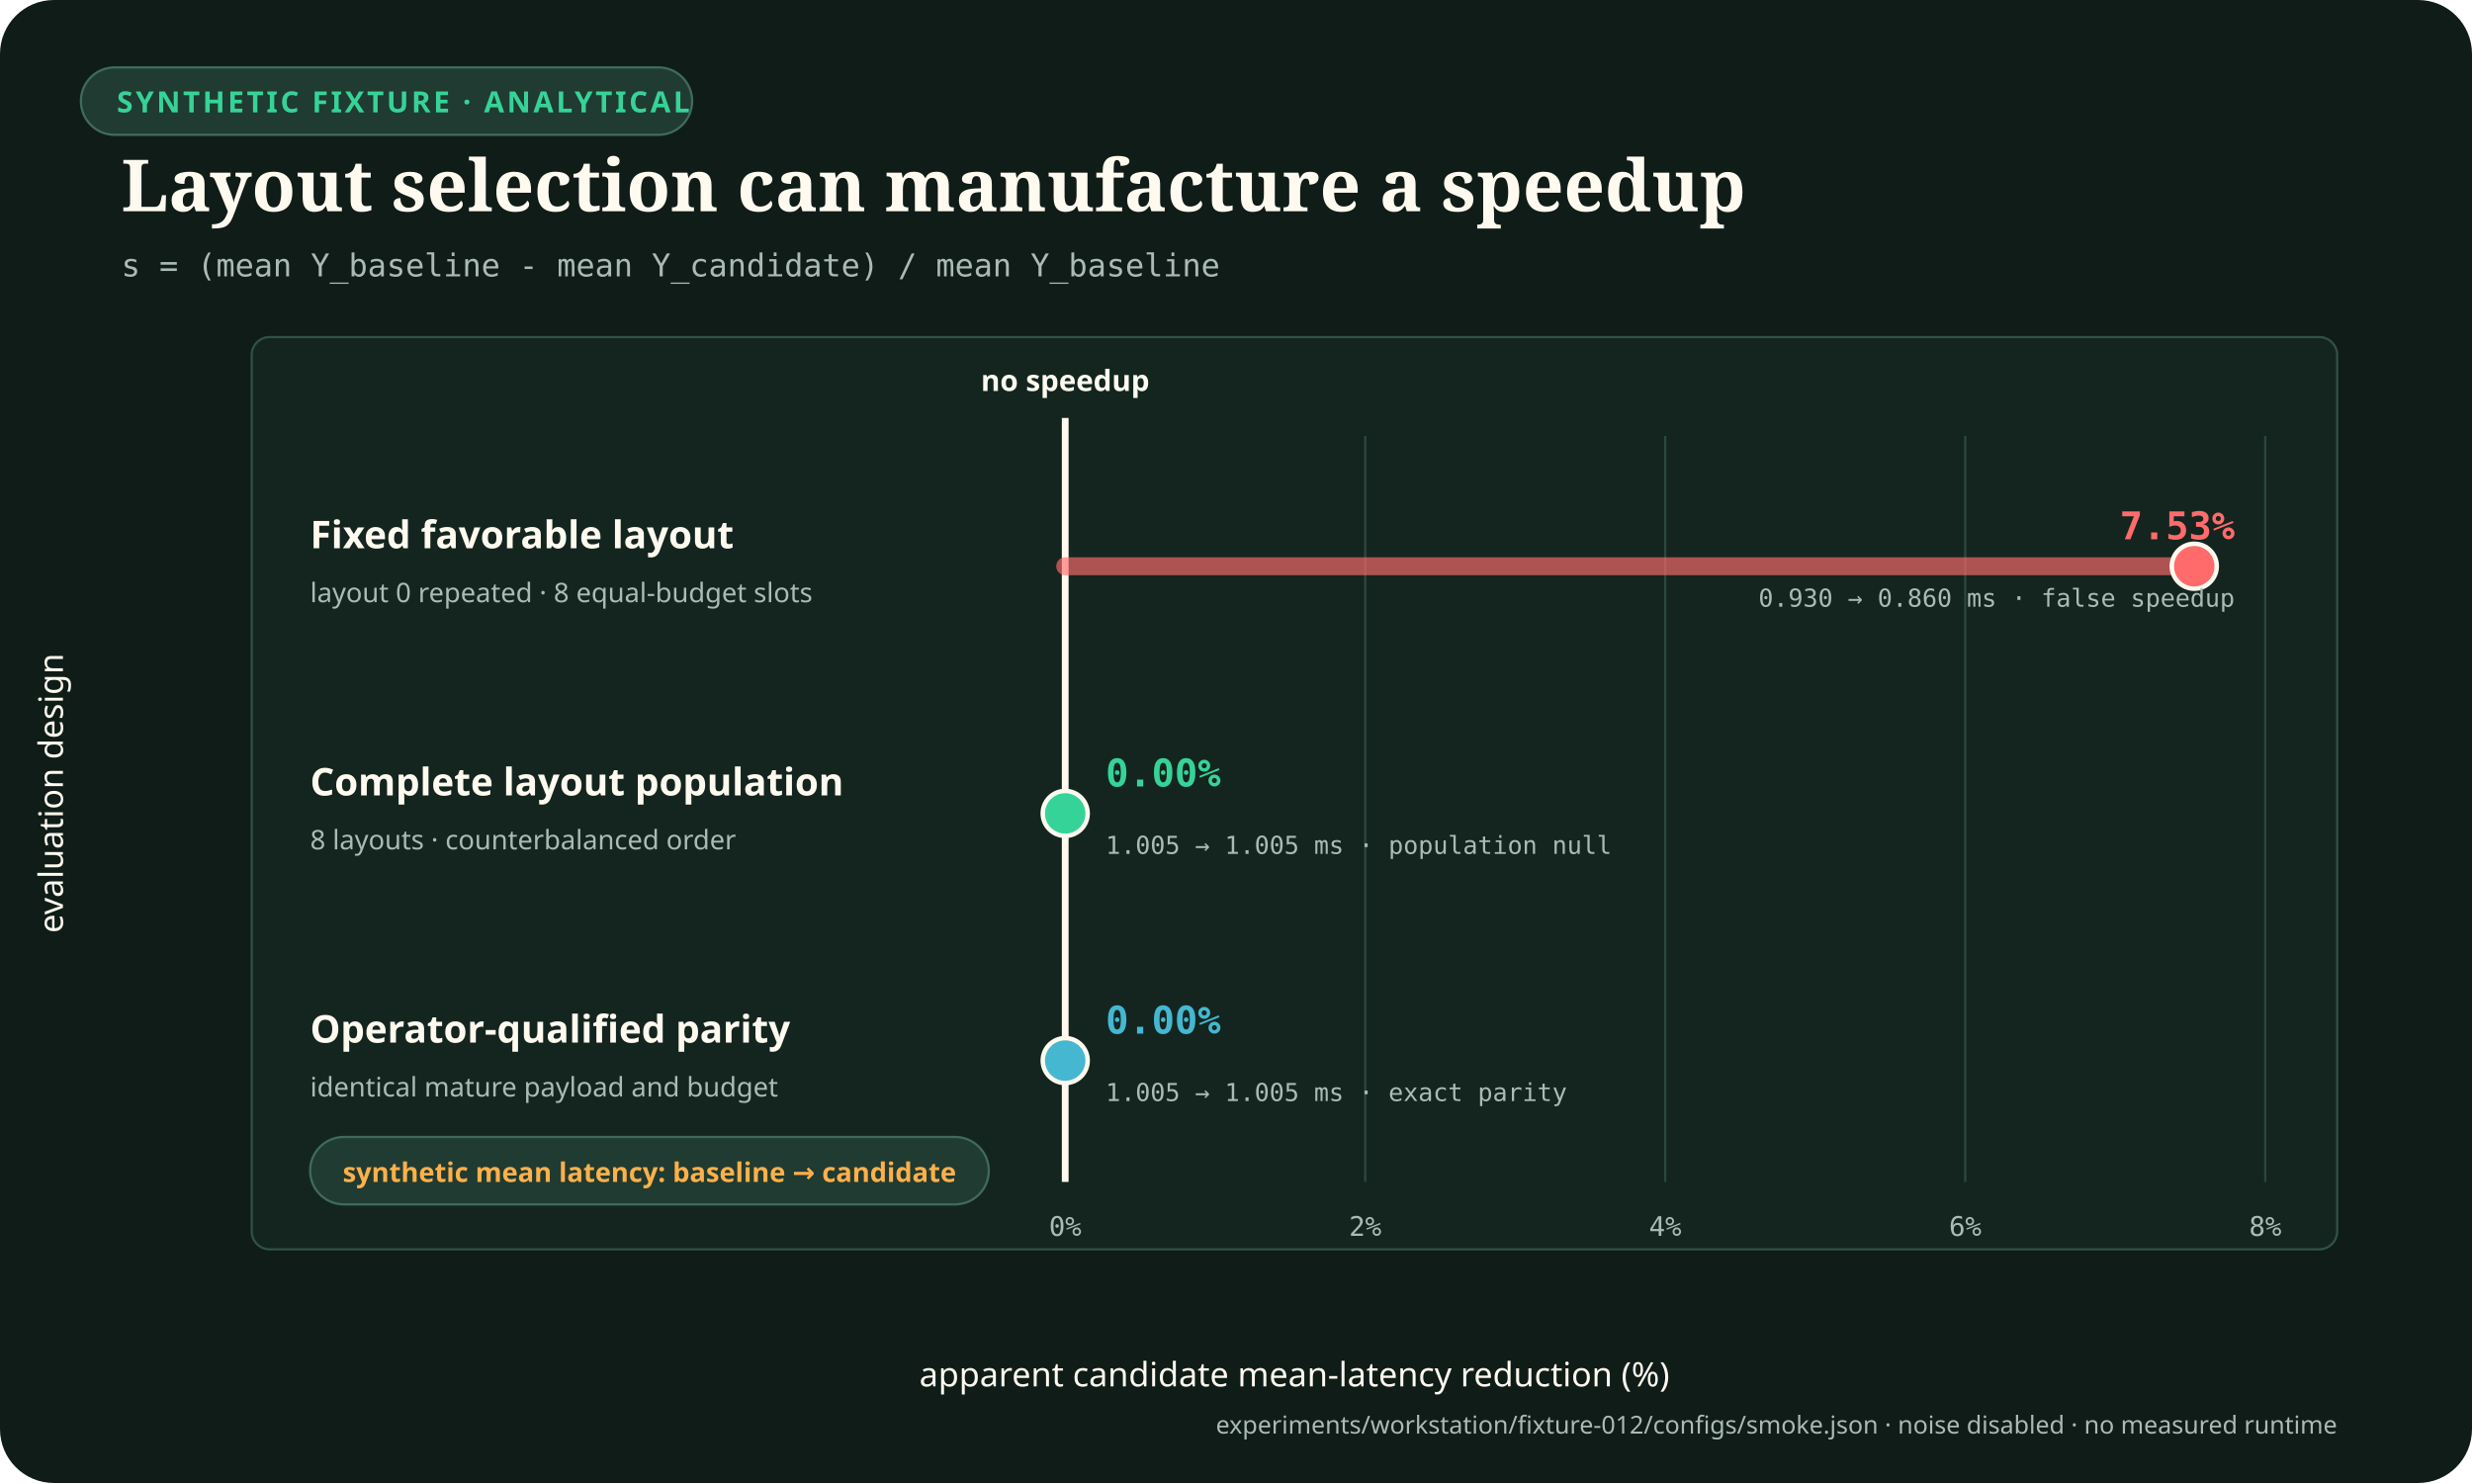
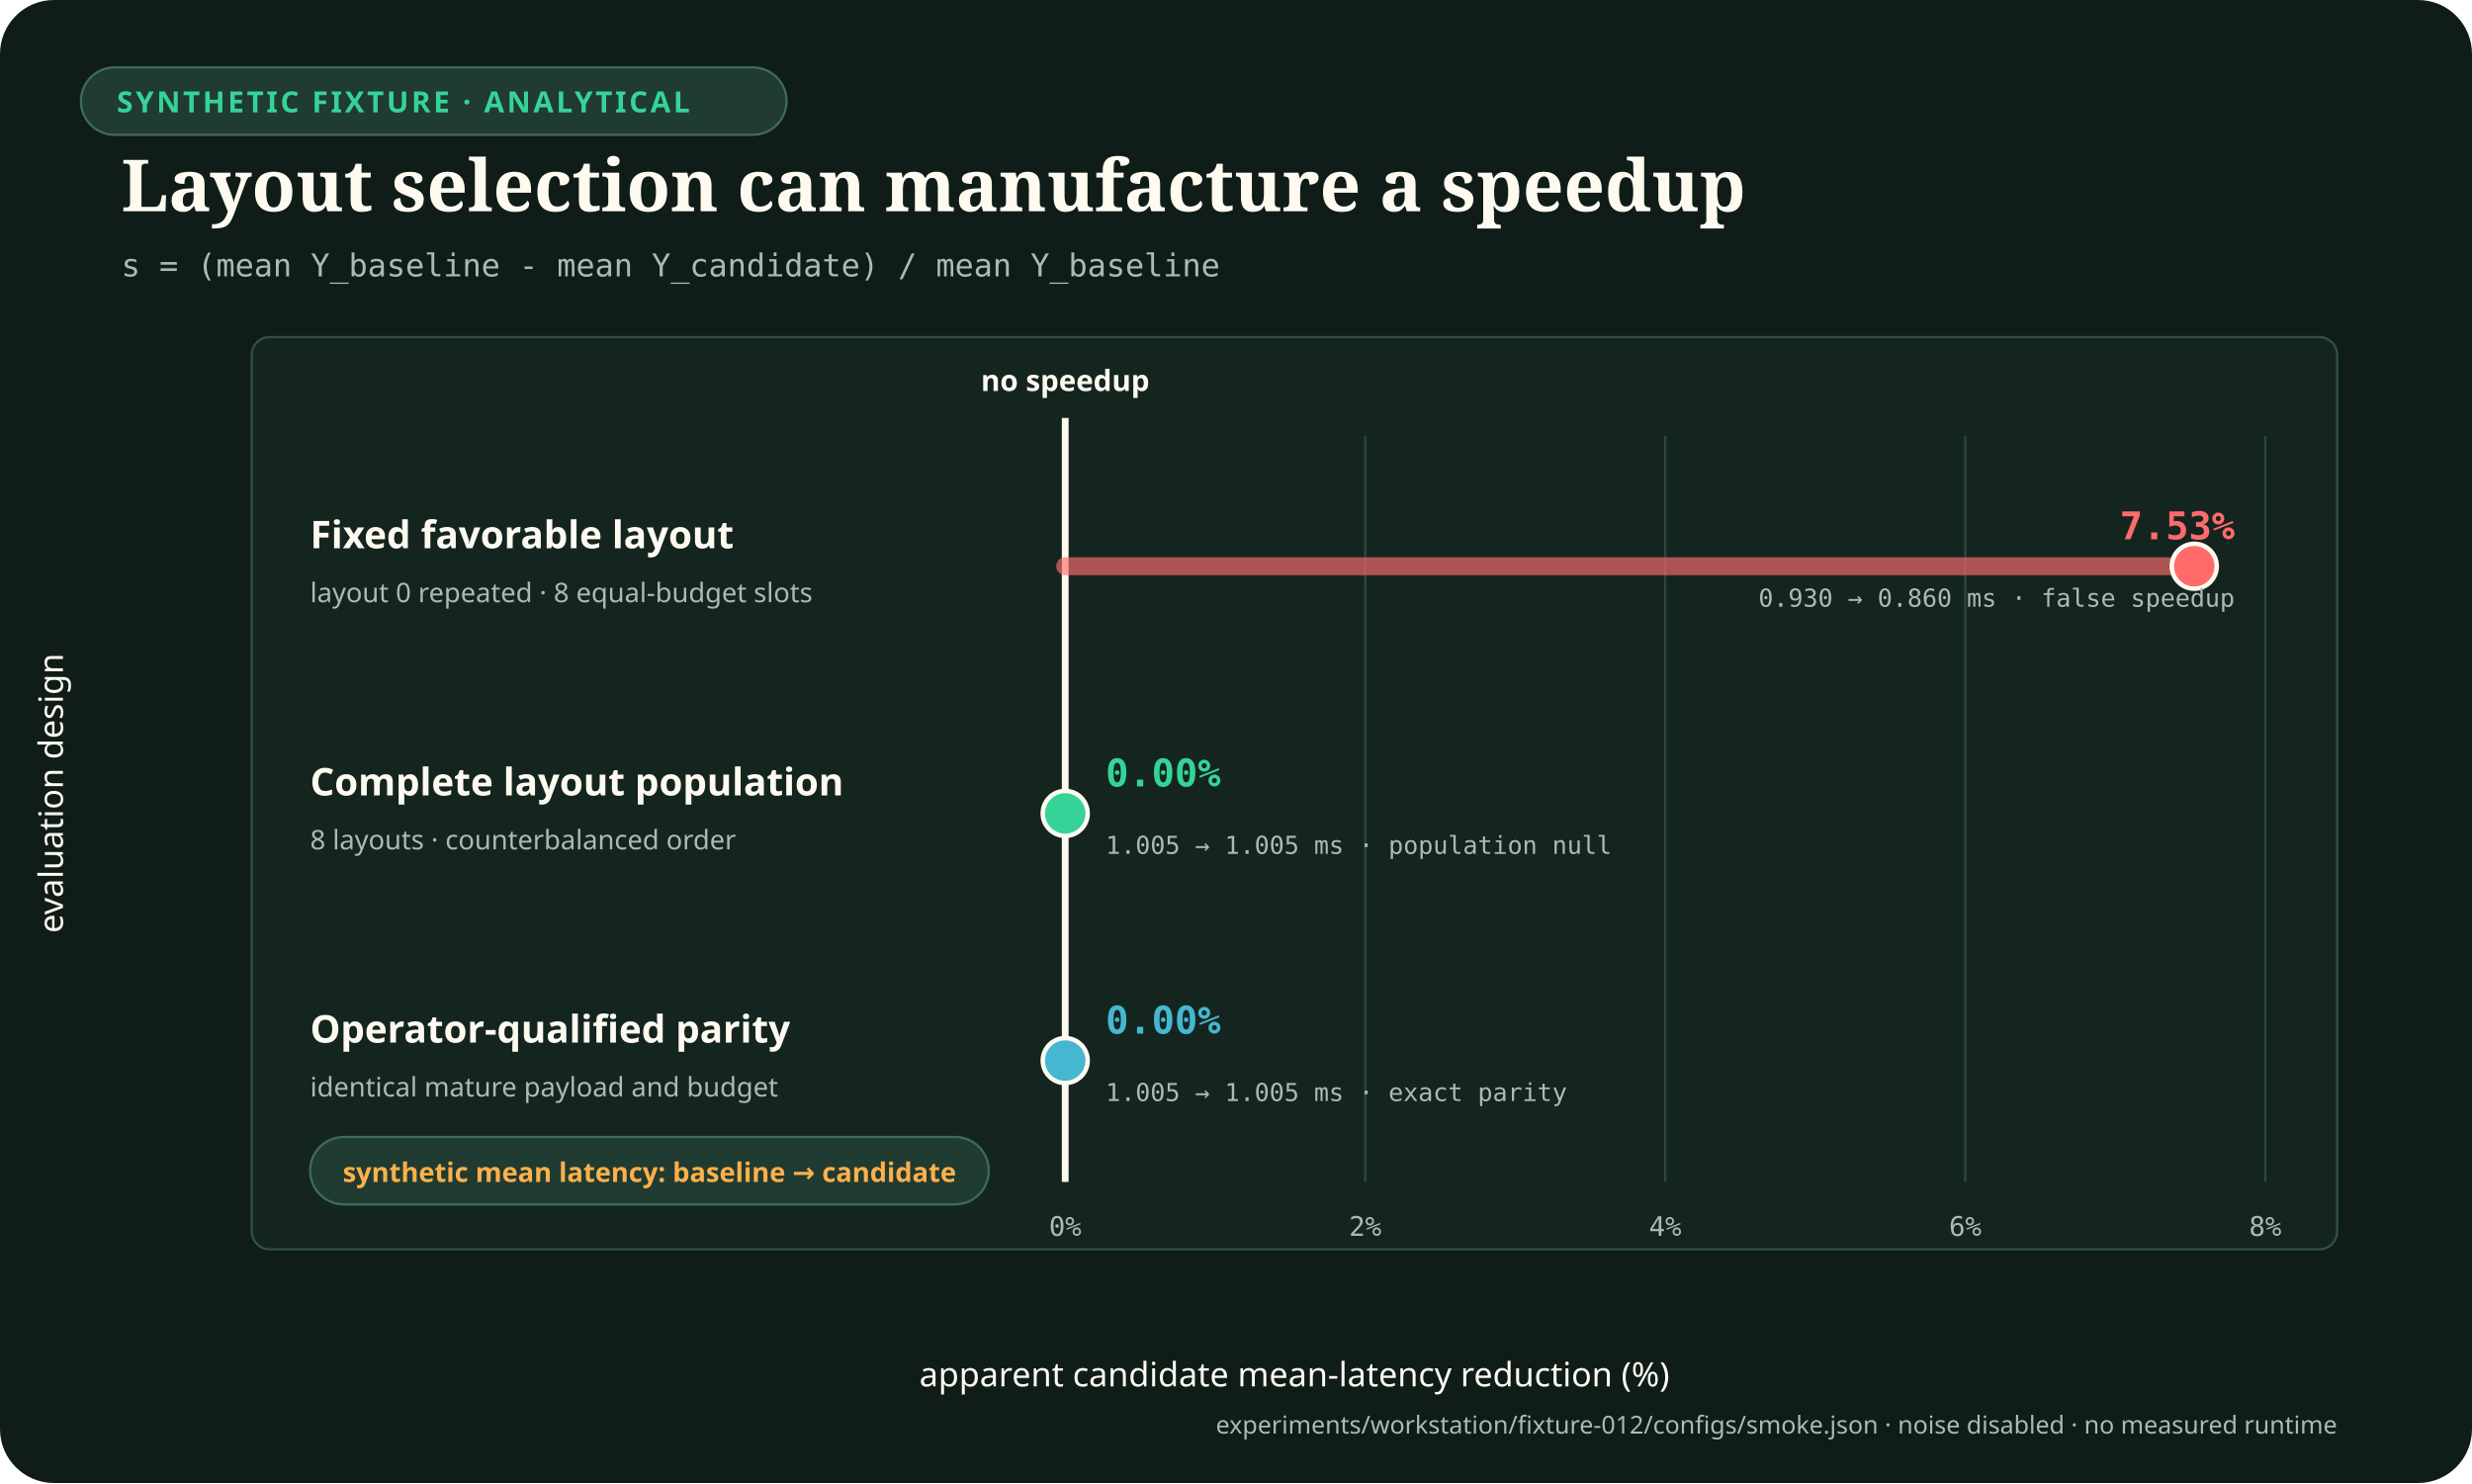
<svg xmlns="http://www.w3.org/2000/svg" width="1100" height="660" viewBox="0 0 1100 660" role="img" aria-labelledby="title desc">
  <rect width="1100" height="660" rx="24" fill="#101c18" />
-   <rect x="36" y="30" width="272" height="30" rx="15" fill="#203b31" stroke="#3f6b5b" />
+   <rect x="36" y="30" width="314" height="30" rx="15" fill="#203b31" stroke="#3f6b5b" />
  <text x="52" y="50" fill="#36d399" font-family="Segoe UI, sans-serif" font-size="13" font-weight="700" letter-spacing="1.2">SYNTHETIC FIXTURE · ANALYTICAL</text>
  <text x="54" y="94" fill="#fffaf0" font-family="Georgia, serif" font-size="32" font-weight="700">Layout selection can manufacture a speedup</text>
  <text x="54" y="123" fill="#aabbb4" font-family="Cascadia Mono, monospace" font-size="14">s = (mean Y_baseline - mean Y_candidate) / mean Y_baseline</text>
  <rect x="112" y="150" width="928" height="406" rx="8" fill="#14251f" stroke="#315047" />
  <line x1="474" y1="194" x2="474" y2="526" stroke="#315047" stroke-width="1" opacity=".8" />
  <text x="474" y="550" fill="#aabbb4" font-family="Cascadia Mono, monospace" font-size="12" text-anchor="middle">0%</text>
  <line x1="607.5" y1="194" x2="607.5" y2="526" stroke="#315047" stroke-width="1" opacity=".8" />
  <text x="607.5" y="550" fill="#aabbb4" font-family="Cascadia Mono, monospace" font-size="12" text-anchor="middle">2%</text>
  <line x1="741" y1="194" x2="741" y2="526" stroke="#315047" stroke-width="1" opacity=".8" />
  <text x="741" y="550" fill="#aabbb4" font-family="Cascadia Mono, monospace" font-size="12" text-anchor="middle">4%</text>
  <line x1="874.5" y1="194" x2="874.5" y2="526" stroke="#315047" stroke-width="1" opacity=".8" />
  <text x="874.5" y="550" fill="#aabbb4" font-family="Cascadia Mono, monospace" font-size="12" text-anchor="middle">6%</text>
  <line x1="1008" y1="194" x2="1008" y2="526" stroke="#315047" stroke-width="1" opacity=".8" />
  <text x="1008" y="550" fill="#aabbb4" font-family="Cascadia Mono, monospace" font-size="12" text-anchor="middle">8%</text>
  <line x1="474" y1="186" x2="474" y2="526" stroke="#fffaf0" stroke-width="3" />
  <text x="474" y="174" fill="#fffaf0" font-family="Segoe UI, sans-serif" font-size="13" font-weight="700" text-anchor="middle">no speedup</text>
  <text x="138" y="244" fill="#fffaf0" font-family="Segoe UI, sans-serif" font-size="17" font-weight="700">Fixed favorable layout</text>
  <text x="138" y="268" fill="#aabbb4" font-family="Segoe UI, sans-serif" font-size="12">layout 0 repeated · 8 equal-budget slots</text>
  <line x1="474" y1="252" x2="976.419" y2="252" stroke="#ff6b6b" stroke-width="8" stroke-linecap="round" opacity=".65" />
  <circle cx="976.419" cy="252" r="10" fill="#ff6b6b" stroke="#fffaf0" stroke-width="2" />
  <text x="994.419" y="240" fill="#ff6b6b" font-family="Cascadia Mono, monospace" font-size="17" font-weight="700" text-anchor="end">7.53%</text>
  <text x="994.419" y="270" fill="#aabbb4" font-family="Cascadia Mono, monospace" font-size="11" text-anchor="end">0.930 → 0.860 ms · false speedup</text>
  <text x="138" y="354" fill="#fffaf0" font-family="Segoe UI, sans-serif" font-size="17" font-weight="700">Complete layout population</text>
  <text x="138" y="378" fill="#aabbb4" font-family="Segoe UI, sans-serif" font-size="12">8 layouts · counterbalanced order</text>
  <line x1="474" y1="362" x2="474" y2="362" stroke="#36d399" stroke-width="8" stroke-linecap="round" opacity=".65" />
  <circle cx="474" cy="362" r="10" fill="#36d399" stroke="#fffaf0" stroke-width="2" />
  <text x="492" y="350" fill="#36d399" font-family="Cascadia Mono, monospace" font-size="17" font-weight="700" text-anchor="start">0.00%</text>
  <text x="492" y="380" fill="#aabbb4" font-family="Cascadia Mono, monospace" font-size="11" text-anchor="start">1.005 → 1.005 ms · population null</text>
  <text x="138" y="464" fill="#fffaf0" font-family="Segoe UI, sans-serif" font-size="17" font-weight="700">Operator-qualified parity</text>
  <text x="138" y="488" fill="#aabbb4" font-family="Segoe UI, sans-serif" font-size="12">identical mature payload and budget</text>
  <line x1="474" y1="472" x2="474" y2="472" stroke="#45b7d1" stroke-width="8" stroke-linecap="round" opacity=".65" />
  <circle cx="474" cy="472" r="10" fill="#45b7d1" stroke="#fffaf0" stroke-width="2" />
  <text x="492" y="460" fill="#45b7d1" font-family="Cascadia Mono, monospace" font-size="17" font-weight="700" text-anchor="start">0.00%</text>
  <text x="492" y="490" fill="#aabbb4" font-family="Cascadia Mono, monospace" font-size="11" text-anchor="start">1.005 → 1.005 ms · exact parity</text>
  <rect x="138" y="506" width="302" height="30" rx="15" fill="#203b31" stroke="#3f6b5b" />
  <text x="289" y="526" fill="#ffb04a" font-family="Segoe UI, sans-serif" font-size="12" font-weight="700" text-anchor="middle">synthetic mean latency: baseline → candidate</text>
  <text x="576" y="617" fill="#fffaf0" font-family="Segoe UI, sans-serif" font-size="15" text-anchor="middle">apparent candidate mean-latency reduction (%)</text>
  <text x="28" y="353" fill="#fffaf0" font-family="Segoe UI, sans-serif" font-size="15" text-anchor="middle" transform="rotate(-90 28 353)">evaluation design</text>
  <text x="1040" y="638" fill="#aabbb4" font-family="Segoe UI, sans-serif" font-size="11" text-anchor="end">experiments/workstation/fixture-012/configs/smoke.json · noise disabled · no measured runtime</text>
</svg>
